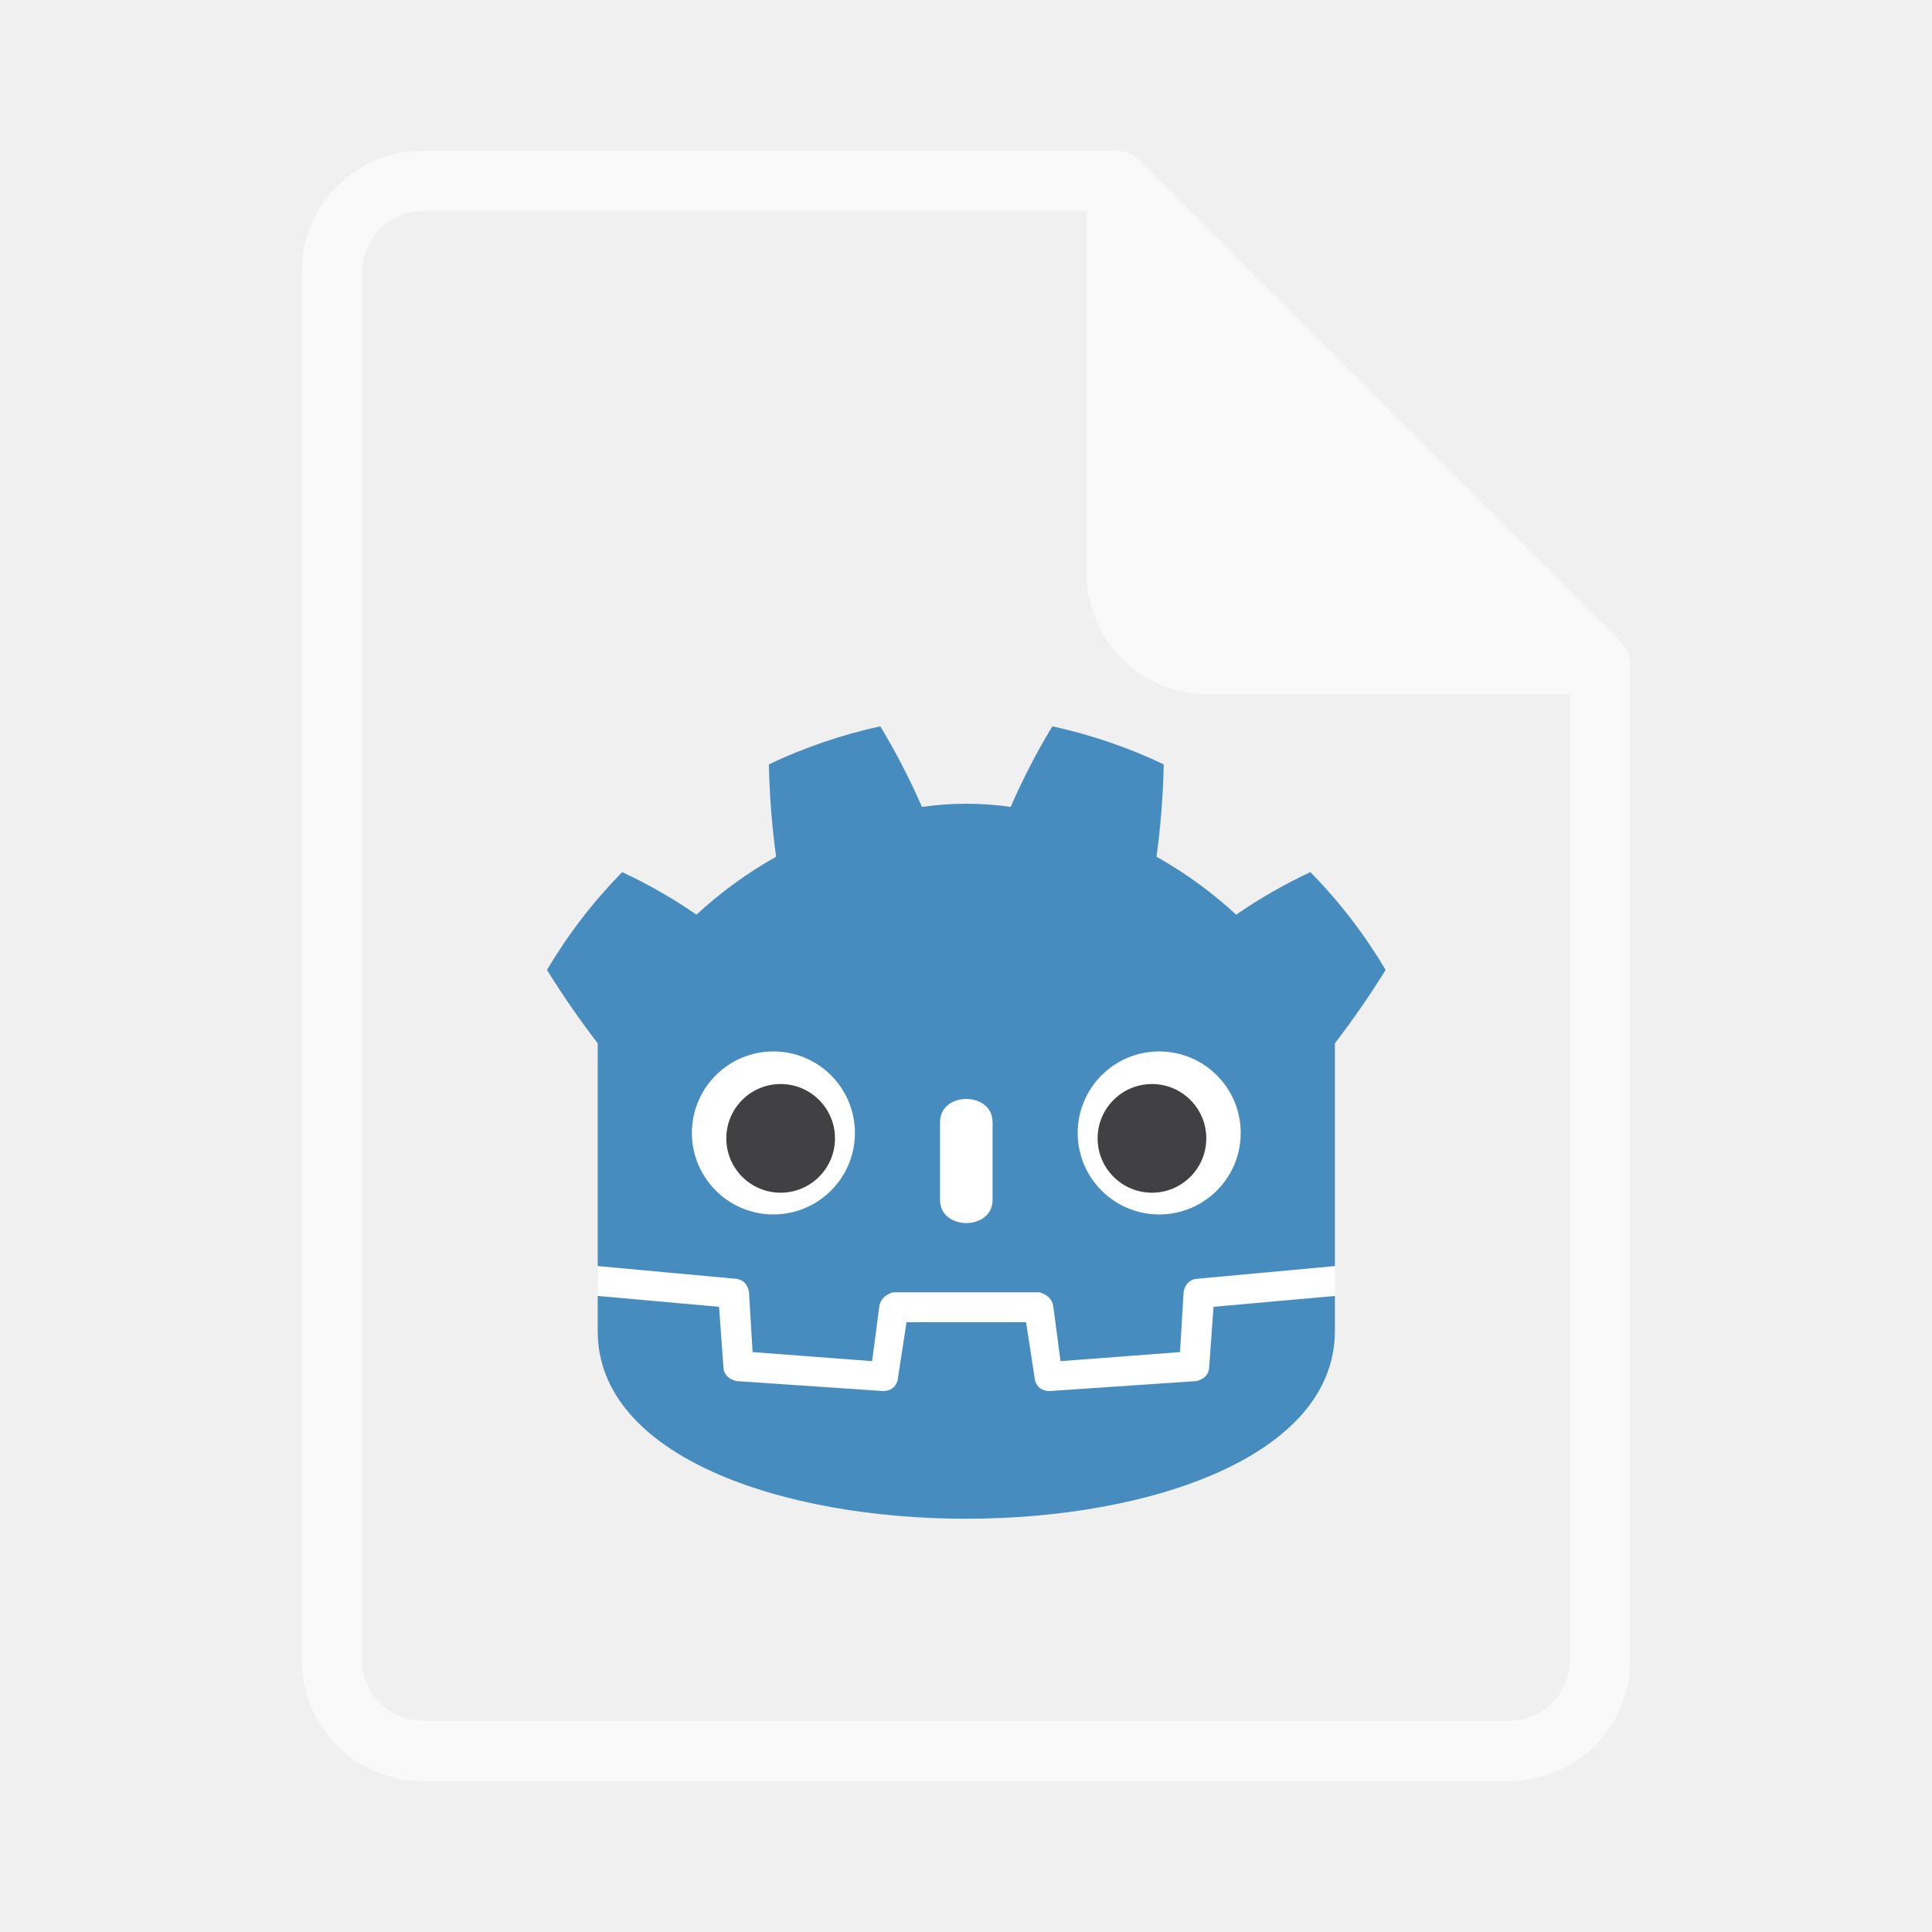
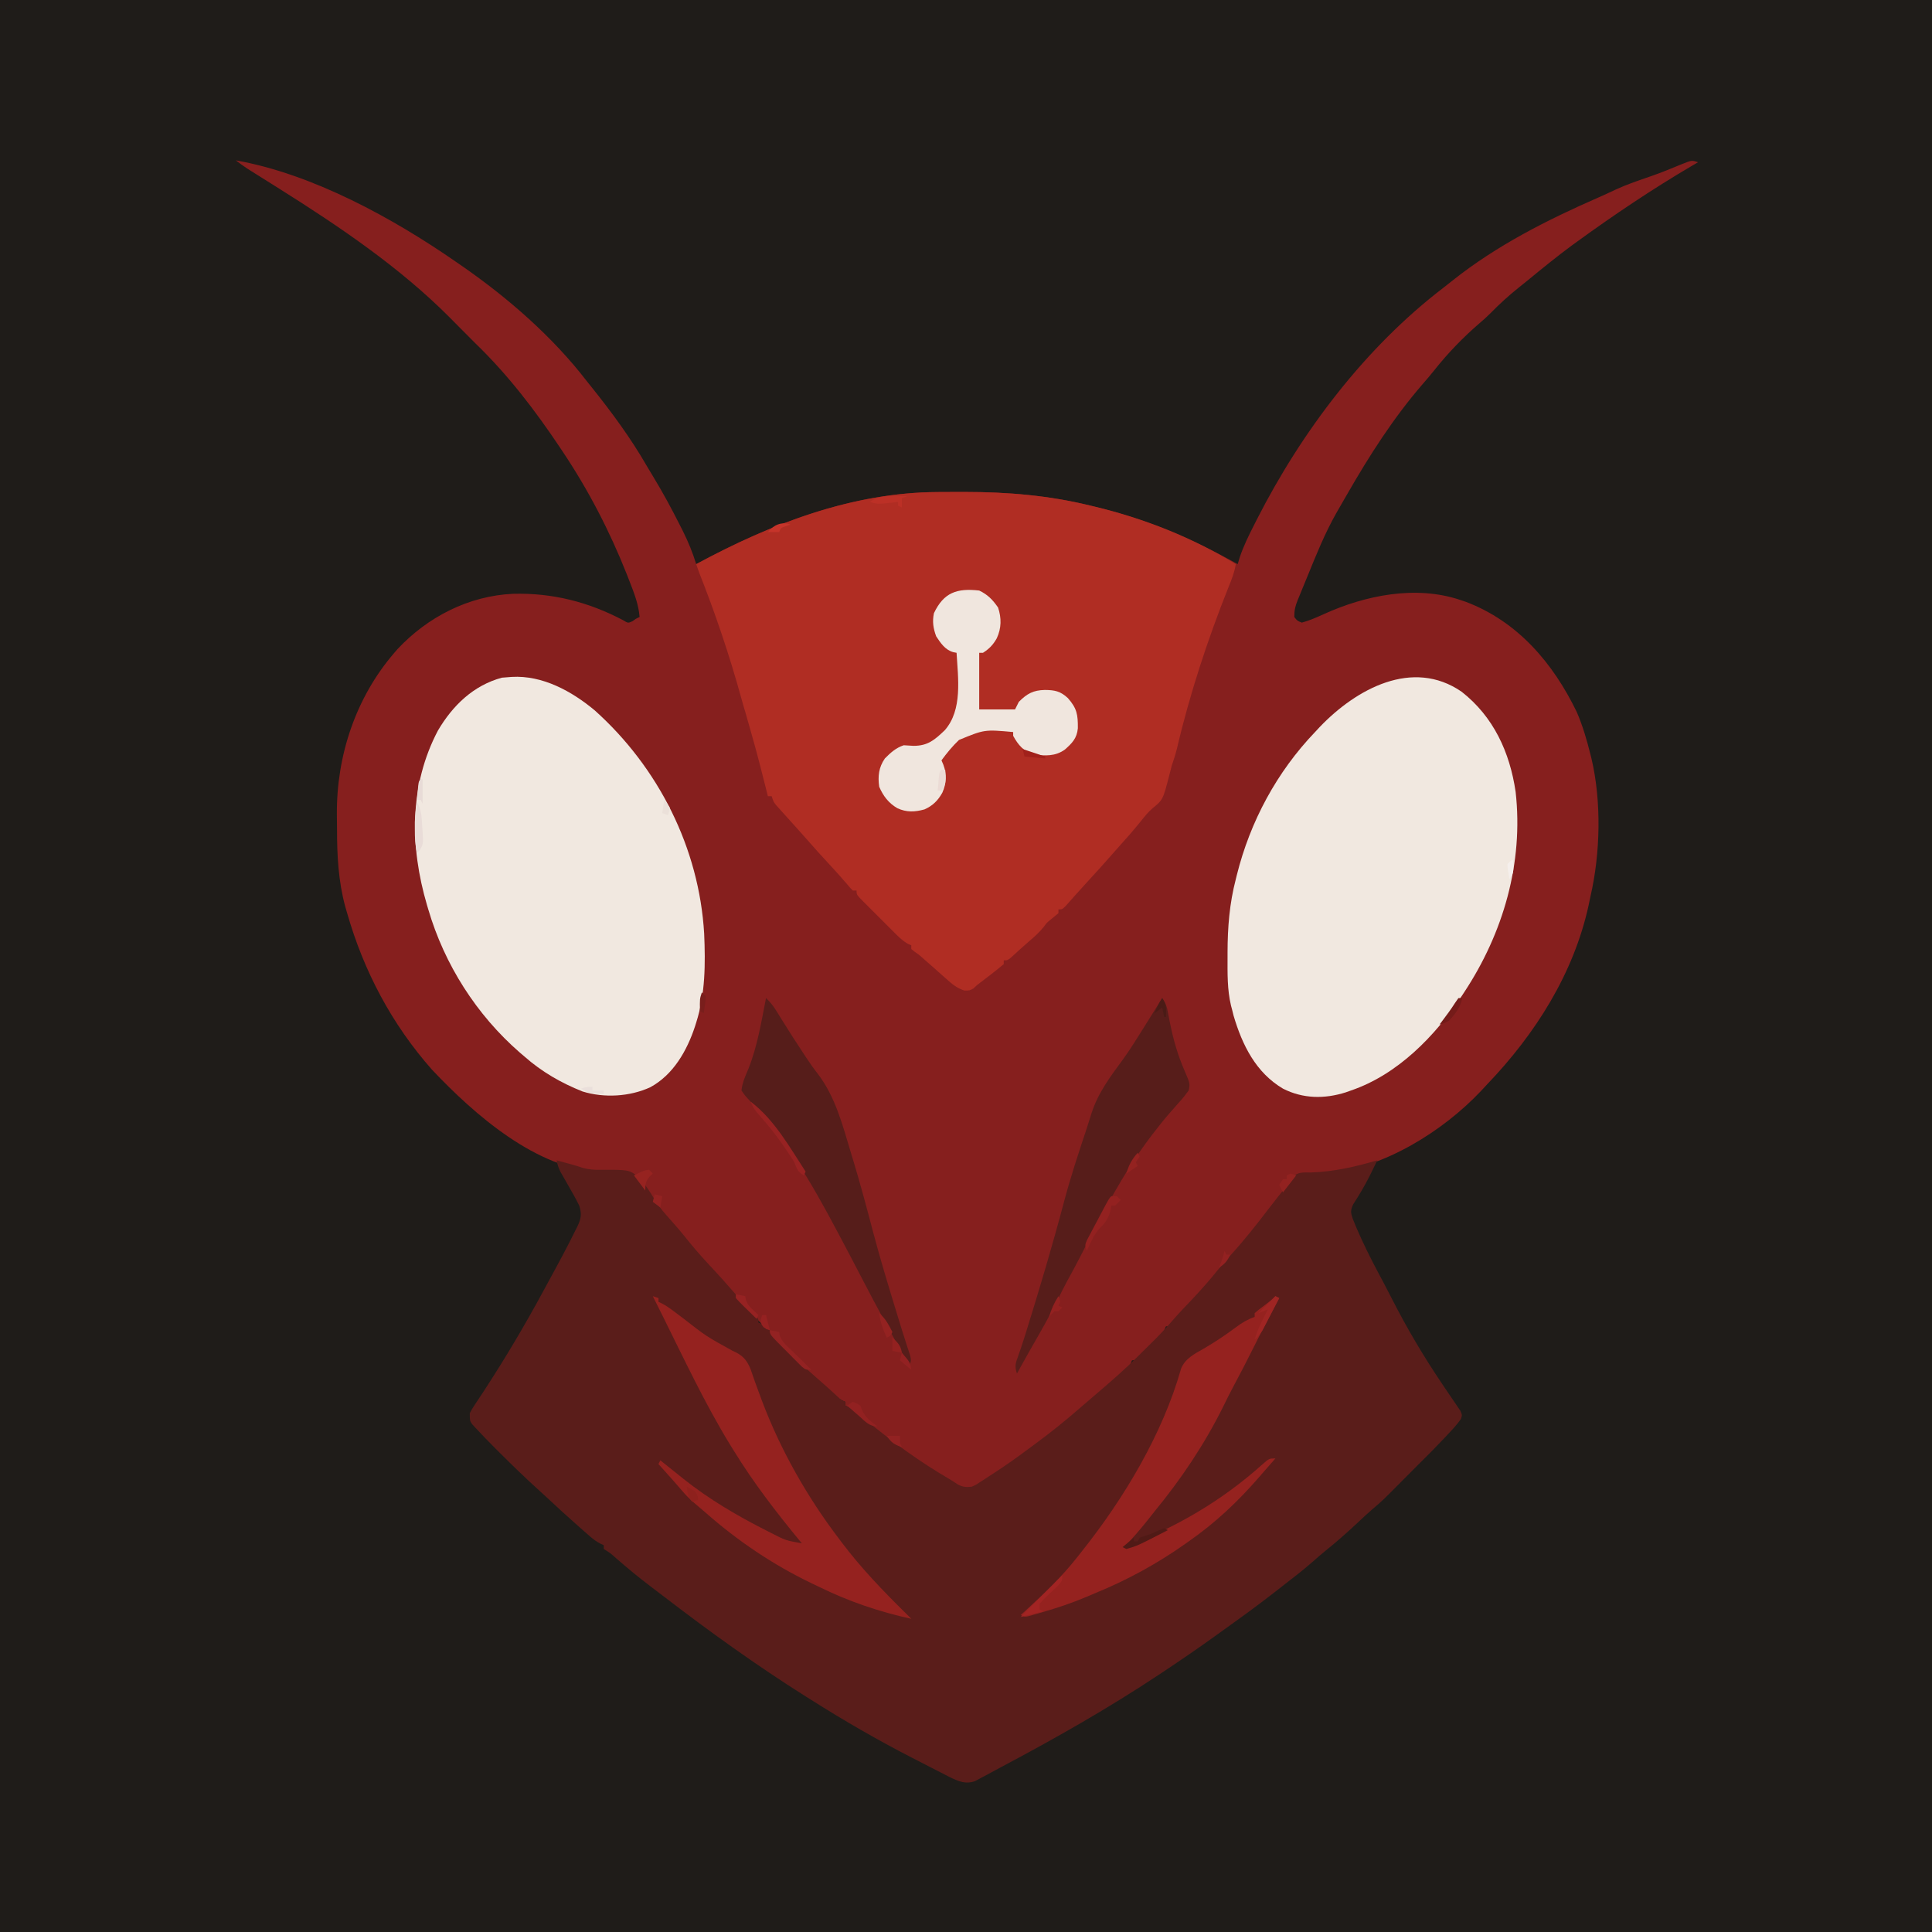
- <svg xmlns="http://www.w3.org/2000/svg" width="64" height="64">
-   <g fill="#fff" transform="matrix(.03 0 0 .03 16.65 21.75)">
-     <path d="M105 673v33q407 354 814 0v-33z" />
-     <path fill="#478cbf" d="m105 673 152 14q12 1 15 14l4 67 132 10 8-61q2-11 15-15h162q13 4 15 15l8 61 132-10 4-67q3-13 15-14l152-14V427q30-39 56-81-35-59-83-108-43 20-82 47-40-37-88-64 7-51 8-102-59-28-123-42-26 43-46 89-49-7-98 0-20-46-46-89-64 14-123 42 1 51 8 102-48 27-88 64-39-27-82-47-48 49-83 108 26 42 56 81zm0 33v39c0 276 813 276 814 0v-39l-134 12-5 69q-2 10-14 13l-162 11q-12 0-16-11l-10-65H446l-10 65q-4 11-16 11l-162-11q-12-3-14-13l-5-69z" />
-     <path d="M483 600c0 34 58 34 58 0v-86c0-34-58-34-58 0z" />
-     <circle cx="725" cy="526" r="90" />
-     <circle cx="299" cy="526" r="90" />
-   </g>
-   <g fill="#414042" transform="matrix(.03 0 0 .03 16.65 21.75)">
-     <circle cx="307" cy="532" r="60" />
-     <circle cx="717" cy="532" r="60" />
-   </g>
-   <path fill="#fff" fill-opacity=".6" d="M14 5a4 4 0 0 0-4 4v46a4 4 0 0 0 4 4h36a4 4 0 0 0 4-4V22a1 1 0 0 0-.285-.707l-16-16A1 1 0 0 0 37 5zm0 2h22v12a4 4 0 0 0 4 4h12v32a2 2 0 0 1-2 2H14a2 2 0 0 1-2-2V9a2 2 0 0 1 2-2z" />
+ <svg xmlns="http://www.w3.org/2000/svg" version="1.1" width="1024" height="1024">
+   <path d="M0 0 C337.92 0 675.84 0 1024 0 C1024 337.92 1024 675.84 1024 1024 C686.08 1024 348.16 1024 0 1024 C0 686.08 0 348.16 0 0 Z " fill="#1F1C19" transform="translate(0,0)" />
+   <path d="M0 0 C40.703 7.199 83.475 30.715 117 54 C118.084 54.746 119.168 55.493 120.285 56.262 C144.497 73.117 167.973 93.572 186 117 C186.839 118.051 187.68 119.1 188.523 120.148 C199.239 133.521 209.359 147.251 217.905 162.118 C219.029 164.05 220.186 165.96 221.352 167.867 C226.427 176.224 231.038 184.767 235.438 193.5 C236.2 195.004 236.2 195.004 236.978 196.539 C239.823 202.264 242.136 207.883 244 214 C244.587 213.684 245.174 213.367 245.778 213.041 C284.648 192.178 327.167 176.029 371.871 175.797 C372.783 175.79 373.695 175.783 374.635 175.776 C377.569 175.758 380.503 175.752 383.438 175.75 C384.441 175.749 385.444 175.748 386.478 175.747 C409.103 175.762 430.977 177.594 453 183 C453.767 183.183 454.534 183.366 455.324 183.554 C482.056 189.976 507.028 200.593 531 214 C531.57 212.128 531.57 212.128 532.152 210.219 C534.103 204.381 536.784 198.981 539.562 193.5 C540.361 191.917 540.361 191.917 541.176 190.302 C564.923 143.696 598.562 99.162 640.303 67.307 C641.92 66.062 643.513 64.788 645.105 63.512 C668.176 45.178 694.986 31.568 721.891 19.809 C725.143 18.387 728.355 16.896 731.562 15.375 C737.545 12.633 743.755 10.562 749.969 8.414 C755.487 6.499 760.882 4.297 766.273 2.055 C771.673 -0.109 771.673 -0.109 775 1 C773.304 1.986 773.304 1.986 771.574 2.992 C750.716 15.249 730.577 28.789 711 43 C709.966 43.75 708.932 44.5 707.867 45.273 C699.993 51.09 692.424 57.273 684.858 63.482 C683.198 64.838 681.529 66.181 679.852 67.516 C674.611 71.714 669.783 76.089 665.098 80.898 C663.213 82.787 661.284 84.526 659.25 86.25 C650.477 93.815 642.413 102.134 635.227 111.215 C633.248 113.69 631.202 116.09 629.121 118.48 C613.615 136.375 600.756 156.503 589 177 C588.398 178.04 588.398 178.04 587.784 179.1 C586.599 181.146 585.423 183.197 584.25 185.25 C583.739 186.133 583.739 186.133 583.219 187.033 C577.191 197.689 572.598 209.11 567.993 220.433 C567.112 222.594 566.22 224.751 565.328 226.908 C564.762 228.294 564.197 229.68 563.633 231.066 C563.367 231.705 563.102 232.343 562.828 233.001 C561.503 236.294 561 238.375 561 242 C562.538 244.029 562.538 244.029 565 245 C569.03 243.917 572.762 242.263 576.555 240.538 C598.579 230.522 625.373 225.038 649 233 C650.464 233.493 650.464 233.493 651.957 233.996 C679.467 244.416 698.167 266.486 710.688 292.312 C713.868 299.649 716.08 307.25 718 315 C718.252 316.003 718.252 316.003 718.509 317.025 C723.871 339.674 723.243 367.404 718 390 C717.668 391.599 717.336 393.198 717.004 394.797 C709.091 431.037 688.749 463.049 663.352 489.581 C662.167 490.825 661.001 492.089 659.84 493.355 C639.626 514.738 608.651 533.865 579 537 C577.615 537.016 576.229 537.015 574.844 537 C574.131 537.001 573.418 537.003 572.684 537.004 C571.227 537.001 569.771 536.967 568.316 536.902 C564.775 536.96 562.765 537.272 560.145 539.765 C558.315 542.112 556.652 544.525 555 547 C553.904 548.45 552.796 549.892 551.676 551.324 C551.128 552.035 550.581 552.747 550.017 553.479 C543.728 561.626 537.251 569.547 530.481 577.297 C528.421 579.666 526.387 582.056 524.351 584.445 C518.999 590.722 513.551 596.898 508 603 C506.394 604.769 504.79 606.54 503.188 608.312 C502.126 609.482 502.126 609.482 501.043 610.676 C499.589 612.33 498.201 614.044 496.863 615.793 C496.248 616.521 495.634 617.25 495 618 C494.34 618 493.68 618 493 618 C492.736 618.589 492.471 619.178 492.199 619.784 C490.956 622.081 489.65 623.608 487.812 625.453 C487.196 626.072 486.58 626.691 485.945 627.328 C485.303 627.962 484.661 628.597 484 629.25 C483.358 629.9 482.716 630.549 482.055 631.219 C481.439 631.832 480.822 632.446 480.188 633.078 C479.343 633.92 479.343 633.92 478.48 634.778 C477 636 477 636 475 636 C474.763 636.574 474.526 637.147 474.281 637.738 C472.721 640.493 470.89 642.112 468.5 644.188 C467.602 644.975 466.703 645.763 465.777 646.574 C464.861 647.375 463.944 648.175 463 649 C461.352 650.498 459.707 651.998 458.062 653.5 C453.739 657.391 449.293 661.101 444.77 664.758 C442.965 666.219 441.17 667.692 439.387 669.18 C426.928 679.553 413.698 688.854 400.079 697.636 C398.675 698.557 397.293 699.512 395.933 700.497 C392.539 702.865 390.699 703.981 386.477 704.094 C382.286 702.775 379.018 700.916 375.375 698.5 C374.331 697.826 374.331 697.826 373.266 697.139 C371.167 695.775 369.081 694.391 367 693 C366.112 692.41 366.112 692.41 365.207 691.809 C352.986 683.65 341.539 674.53 330.204 665.202 C329.555 664.67 328.907 664.138 328.238 663.59 C327.661 663.114 327.084 662.638 326.49 662.148 C324.985 660.913 324.985 660.913 323 660 C323 659.34 323 658.68 323 658 C322.405 657.728 321.811 657.455 321.198 657.175 C319.056 656.03 317.58 654.874 315.828 653.207 C314.962 652.391 314.962 652.391 314.078 651.559 C313.475 650.983 312.872 650.406 312.25 649.812 C310.985 648.619 309.72 647.426 308.453 646.234 C307.85 645.667 307.248 645.099 306.627 644.514 C304.795 642.809 302.913 641.176 301 639.562 C297.077 636.177 293.42 632.53 289.75 628.875 C289.147 628.276 288.543 627.678 287.922 627.061 C284.722 623.85 281.782 620.587 279 617 C277.357 615.31 275.685 613.648 274 612 C269.078 607.171 264.285 602.307 259.793 597.074 C257.834 594.808 255.827 592.592 253.812 590.375 C245.695 581.372 237.852 572.132 230.219 562.715 C228.652 560.798 227.067 558.895 225.469 557.004 C225.042 556.498 224.615 555.992 224.176 555.471 C222.888 553.953 221.587 552.447 220.285 550.941 C218 548 218 548 216.621 545.09 C215.033 541.796 213.998 540.15 211 538 C205.355 536.655 199.526 536.593 193.75 536.336 C159.323 534.758 126.401 505.685 104 482 C82.685 457.879 67.845 429.853 59 399 C58.661 397.835 58.322 396.669 57.973 395.469 C54.324 381.965 53.627 368.358 53.629 354.45 C53.625 351.833 53.589 349.217 53.551 346.6 C53.344 315.476 63.556 284.694 84 261 C84.558 260.353 85.116 259.706 85.691 259.039 C101.687 241.961 123.404 230.821 146.855 229.727 C167.727 229.165 186.862 234.014 205.332 243.758 C207.893 245.322 207.893 245.322 210.25 244.25 C210.827 243.838 211.405 243.425 212 243 C212.66 242.67 213.32 242.34 214 242 C213.441 235.22 211.085 229.304 208.625 223 C208.179 221.854 207.734 220.709 207.275 219.529 C198.195 196.566 186.767 174.517 173 154 C172.431 153.146 172.431 153.146 171.851 152.275 C158.635 132.49 144.153 113.55 127 97 C124.231 94.244 121.478 91.473 118.73 88.695 C117.55 87.505 116.369 86.315 115.188 85.125 C114.32 84.245 114.32 84.245 113.436 83.348 C86.901 56.666 54.747 34.961 23 15 C22.151 14.466 21.302 13.931 20.428 13.381 C17.143 11.314 13.857 9.248 10.568 7.188 C9.774 6.687 8.979 6.187 8.16 5.672 C7.455 5.229 6.75 4.787 6.024 4.331 C3.949 2.966 1.971 1.51 0 0 Z " fill="#861F1E" transform="translate(125,85)" />
+   <path d="M0 0 C1.688 0.458 3.375 0.916 5.062 1.375 C6.002 1.63 6.942 1.885 7.91 2.148 C10.019 2.73 12.109 3.383 14.176 4.098 C17.499 4.882 19.898 5.08 23.258 5.035 C38.142 4.959 38.142 4.959 43.141 8.529 C46.96 12.468 49.75 17.066 52.566 21.749 C54.798 25.252 57.487 28.285 60.25 31.375 C61.246 32.515 62.241 33.657 63.234 34.801 C63.704 35.34 64.174 35.88 64.658 36.436 C66.659 38.768 68.577 41.166 70.5 43.562 C74.849 48.924 79.508 53.956 84.215 59 C86.969 61.954 89.637 64.975 92.281 68.027 C94.396 70.454 96.539 72.854 98.688 75.25 C99.413 76.06 100.139 76.869 100.887 77.703 C102.299 79.239 103.762 80.729 105.27 82.172 C107 84 107 84 107 86 C107.99 86.33 108.98 86.66 110 87 C110 87.66 110 88.32 110 89 C110.99 89.33 111.98 89.66 113 90 C114.367 91.391 114.367 91.391 115.875 93.25 C122.899 101.526 130.744 109.282 139.02 116.305 C142.383 119.184 145.629 122.194 148.898 125.18 C150.867 127.037 150.867 127.037 153 128 C153 128.66 153 129.32 153 130 C153.89 130.416 153.89 130.416 154.799 130.841 C156.859 131.926 158.448 133.052 160.223 134.547 C160.834 135.055 161.444 135.563 162.074 136.086 C162.73 136.635 163.386 137.184 164.062 137.75 C178.076 149.271 192.534 159.818 208.226 168.947 C209.746 169.849 211.225 170.819 212.695 171.801 C215.444 173.231 216.93 173.259 220 173 C222.191 172.063 222.191 172.063 224.258 170.656 C225.042 170.156 225.827 169.656 226.635 169.141 C227.868 168.329 227.868 168.329 229.125 167.5 C229.978 166.948 230.831 166.397 231.71 165.828 C237.965 161.755 244.046 157.503 250 153 C251.241 152.087 252.484 151.176 253.727 150.266 C262.22 144.016 270.335 137.462 278.265 130.513 C280.644 128.438 283.048 126.393 285.451 124.346 C293.525 117.464 301.522 110.534 309 103 C310.028 101.982 311.056 100.965 312.086 99.949 C313.182 98.862 314.279 97.775 315.375 96.688 C315.914 96.157 316.453 95.627 317.008 95.08 C320.579 91.531 323.922 87.841 327.214 84.033 C330.174 80.663 333.283 77.436 336.375 74.188 C341.478 68.789 346.33 63.318 350.961 57.508 C353.062 54.924 355.256 52.46 357.5 50 C364.53 42.264 370.982 34.087 377.324 25.786 C380.591 21.514 383.929 17.305 387.309 13.121 C389.048 11.062 389.048 11.062 390.238 8.758 C392.977 6.025 396.092 6.451 399.75 6.438 C411.899 6.061 423.346 3.416 435 0 C433.985 2.086 432.964 4.169 431.938 6.25 C431.627 6.88 431.317 7.511 430.998 8.16 C428.367 13.433 425.378 18.422 422.188 23.379 C420.718 26.624 420.867 27.65 422 31 C423.06 33.75 424.228 36.438 425.438 39.125 C425.792 39.916 426.146 40.706 426.511 41.521 C430.218 49.671 434.4 57.544 438.636 65.428 C440.069 68.13 441.462 70.849 442.848 73.574 C450.752 89.081 459.488 103.858 469.227 118.285 C470.278 119.855 470.278 119.855 471.35 121.457 C472.72 123.494 474.104 125.522 475.503 127.539 C476.12 128.456 476.736 129.372 477.371 130.316 C477.927 131.125 478.483 131.934 479.056 132.768 C480 135 480 135 479.321 137.11 C477.278 140.033 474.879 142.601 472.438 145.188 C471.902 145.76 471.367 146.333 470.816 146.924 C466.315 151.721 461.692 156.389 457 161 C454.233 163.758 451.478 166.527 448.73 169.305 C437.717 180.418 437.717 180.418 432.176 185.105 C429.733 187.232 427.378 189.439 425.018 191.656 C419.316 197.012 413.541 202.138 407.434 207.031 C405.295 208.761 403.235 210.54 401.188 212.375 C395.916 217.033 390.337 221.307 384.782 225.617 C383.131 226.898 381.485 228.185 379.84 229.473 C371.564 235.907 363.097 242.062 354.571 248.159 C352.67 249.52 350.772 250.886 348.876 252.255 C340.061 258.606 331.107 264.73 322.062 270.75 C321.346 271.228 320.629 271.705 319.89 272.197 C292.776 290.237 264.579 306.238 235.818 321.5 C233.356 322.81 230.906 324.138 228.457 325.473 C227.222 326.129 225.986 326.784 224.75 327.438 C223.257 328.24 223.257 328.24 221.734 329.059 C216.802 330.757 213.227 329.204 208.707 327.066 C207.071 326.241 205.44 325.405 203.812 324.562 C202.93 324.112 202.048 323.662 201.139 323.198 C198.422 321.807 195.711 320.404 193 319 C191.46 318.213 189.919 317.427 188.379 316.641 C170.151 307.262 152.318 296.967 135 286 C134.114 285.446 133.229 284.891 132.316 284.32 C106.073 267.789 80.911 249.67 56.325 230.782 C54.314 229.241 52.296 227.709 50.273 226.184 C43.81 221.294 37.591 216.178 31.49 210.845 C28.448 208.134 28.448 208.134 25 206 C25 205.34 25 204.68 25 204 C24.406 203.724 23.813 203.448 23.201 203.164 C21.117 202.062 19.555 200.927 17.785 199.383 C17.188 198.865 16.591 198.346 15.976 197.812 C15.345 197.255 14.713 196.699 14.062 196.125 C13.069 195.256 13.069 195.256 12.055 194.369 C6.131 189.165 0.33 183.834 -5.434 178.453 C-6.956 177.041 -8.491 175.643 -10.031 174.25 C-16.821 168.091 -23.382 161.722 -29.875 155.25 C-30.672 154.458 -31.469 153.666 -32.29 152.849 C-35.946 149.184 -39.563 145.481 -43.07 141.672 C-43.638 141.059 -44.205 140.447 -44.79 139.815 C-46 138 -46 138 -46 134 C-44.708 131.577 -44.708 131.577 -42.926 128.914 C-41.964 127.457 -41.964 127.457 -40.983 125.97 C-40.329 124.99 -39.674 124.01 -39 123 C-37.865 121.24 -36.733 119.477 -35.605 117.711 C-35.048 116.842 -34.49 115.972 -33.916 115.077 C-22.996 98.006 -13.03 80.589 -3.463 62.726 C-2.197 60.366 -0.922 58.012 0.359 55.66 C2.279 52.127 4.154 48.572 6 45 C6.507 44.02 6.507 44.02 7.025 43.02 C8.057 41.002 9.064 38.972 10.062 36.938 C10.53 36.026 10.53 36.026 11.007 35.095 C13.014 30.903 13.42 28.421 12 24 C10.314 20.537 8.426 17.208 6.5 13.875 C5.485 12.104 4.475 10.331 3.469 8.555 C3.02 7.776 2.57 6.997 2.107 6.195 C1.059 4.118 0.458 2.272 0 0 Z " fill="#5A1D1A" transform="translate(295,615)" />
+   <path d="M0 0 C0.912 -0.007 1.824 -0.014 2.764 -0.021 C5.698 -0.038 8.632 -0.045 11.566 -0.047 C12.57 -0.048 13.573 -0.049 14.607 -0.05 C37.232 -0.035 59.106 1.797 81.129 7.203 C81.896 7.386 82.663 7.569 83.453 7.757 C109.738 14.072 135.056 24.026 158.129 38.203 C157.453 42.493 155.959 46.276 154.316 50.266 C143.292 77.866 133.676 107.104 126.918 136.031 C126.14 139.159 125.148 142.147 124.129 145.203 C123.772 146.554 123.425 147.907 123.086 149.262 C119.536 163.094 119.536 163.094 114.074 167.551 C111.618 169.637 109.76 171.996 107.754 174.516 C104.054 179.109 100.208 183.519 96.238 187.879 C94.383 189.924 92.561 191.991 90.754 194.078 C87.371 197.961 83.898 201.759 80.407 205.543 C78.005 208.149 75.62 210.766 73.27 213.418 C72.815 213.928 72.36 214.438 71.892 214.964 C70.633 216.379 69.379 217.799 68.125 219.219 C66.129 221.203 66.129 221.203 64.129 221.203 C64.129 221.863 64.129 222.523 64.129 223.203 C62.664 224.435 61.195 225.662 59.699 226.855 C57.96 228.261 57.96 228.261 56.254 230.578 C53.867 233.527 51.241 235.835 48.359 238.289 C45.177 241.02 42.1 243.864 39.012 246.699 C37.129 248.203 37.129 248.203 35.129 248.203 C35.129 248.863 35.129 249.523 35.129 250.203 C32.915 252.095 30.693 253.88 28.379 255.641 C27.745 256.131 27.11 256.622 26.457 257.127 C25.227 258.077 23.99 259.019 22.748 259.953 C21.008 261.26 21.008 261.26 19.051 263.113 C17.129 264.203 17.129 264.203 14.277 264.211 C10.344 262.952 7.755 260.803 4.754 258.078 C4.188 257.582 3.622 257.086 3.039 256.574 C1.393 255.127 -0.24 253.667 -1.871 252.203 C-3.39 250.868 -4.911 249.534 -6.434 248.203 C-7.012 247.688 -7.591 247.172 -8.188 246.641 C-9.913 245.122 -9.913 245.122 -12.086 243.641 C-12.675 243.166 -13.264 242.692 -13.871 242.203 C-13.871 241.543 -13.871 240.883 -13.871 240.203 C-14.68 239.881 -14.68 239.881 -15.505 239.553 C-18.722 237.718 -21.142 235.217 -23.73 232.609 C-24.28 232.062 -24.829 231.515 -25.395 230.951 C-26.55 229.797 -27.703 228.64 -28.854 227.481 C-30.622 225.702 -32.4 223.935 -34.18 222.168 C-35.301 221.045 -36.423 219.921 -37.543 218.797 C-38.077 218.267 -38.612 217.736 -39.162 217.19 C-42.871 213.433 -42.871 213.433 -42.871 211.203 C-43.531 211.203 -44.191 211.203 -44.871 211.203 C-46.176 209.91 -46.176 209.91 -47.746 208.016 C-51.027 204.151 -54.419 200.415 -57.871 196.703 C-61.7 192.575 -65.48 188.418 -69.164 184.16 C-71.207 181.818 -73.288 179.51 -75.371 177.203 C-76.5 175.948 -76.5 175.948 -77.652 174.668 C-79.087 173.074 -80.524 171.483 -81.965 169.895 C-82.594 169.192 -83.223 168.489 -83.871 167.766 C-84.428 167.148 -84.985 166.531 -85.559 165.895 C-86.871 164.203 -86.871 164.203 -87.871 161.203 C-88.531 161.203 -89.191 161.203 -89.871 161.203 C-90.087 160.353 -90.303 159.503 -90.526 158.627 C-95.789 137.816 -95.789 137.816 -101.68 117.176 C-102.547 114.319 -103.364 111.453 -104.156 108.574 C-110.298 86.334 -117.695 64.449 -126.182 42.995 C-126.79 41.414 -127.335 39.81 -127.871 38.203 C-88.421 16.932 -45.454 0.236 0 0 Z " fill="#B02D23" transform="translate(496.8711,260.7969)" />
+   <path d="M0 0 C16.94 13.265 25.547 32.092 28.625 53.062 C32.861 90.779 22.105 127.88 1.312 159.375 C0.925 159.965 0.537 160.554 0.138 161.162 C-14.121 182.579 -33.878 202.922 -58.688 211.375 C-60.022 211.851 -60.022 211.851 -61.383 212.336 C-72.623 215.908 -84.097 215.78 -94.688 210.375 C-109.08 201.874 -116.281 187.213 -120.863 171.703 C-121.135 170.605 -121.407 169.507 -121.688 168.375 C-121.952 167.389 -121.952 167.389 -122.223 166.384 C-124.247 157.907 -124.083 149.287 -124.062 140.625 C-124.062 139.804 -124.062 138.982 -124.062 138.136 C-124.028 124.851 -123.044 112.279 -119.688 99.375 C-119.506 98.635 -119.324 97.895 -119.136 97.133 C-112.07 68.786 -97.896 42.443 -77.688 21.375 C-76.847 20.471 -76.007 19.568 -75.141 18.637 C-55.893 -1.474 -25.999 -17.888 0 0 Z " fill="#F1E8E0" transform="translate(774.6875,366.625)" />
+   <path d="M0 0 C16.335 -0.945 31.818 7.586 44 17.75 C77.692 47.958 99.319 90.596 101.985 136.106 C102.661 152.001 102.635 167.934 97.758 183.223 C97.544 183.901 97.329 184.578 97.108 185.277 C92.885 198.09 85.634 210.884 73.395 217.5 C62.543 222.49 48.969 223.277 37.508 219.723 C26.176 215.215 15.905 209.307 6.758 201.223 C5.951 200.536 5.144 199.849 4.312 199.141 C-18.673 179.145 -35.669 152.473 -44.242 123.223 C-44.47 122.46 -44.698 121.697 -44.932 120.912 C-54.034 89.959 -54.387 57.4 -39.117 28.406 C-31.307 15.145 -20.321 4.494 -5.242 0.41 C-3.493 0.301 -1.744 0.173 0 0 Z " fill="#F1E8E0" transform="translate(271.2422,358.7773)" />
+   <path d="M0 0 C0.99 0.495 0.99 0.495 2 1 C1.739 1.492 1.478 1.984 1.209 2.49 C-3.299 10.993 -7.793 19.499 -12.062 28.125 C-15.196 34.456 -18.464 40.707 -21.794 46.937 C-23.864 50.818 -25.849 54.72 -27.75 58.688 C-37.597 78.49 -49.958 96.949 -64 114 C-65.335 115.687 -66.668 117.374 -68 119.062 C-71.833 123.861 -75.871 128.454 -80 133 C-53.022 122.767 -28.6 108.602 -7.071 89.301 C-3.318 86 -3.318 86 0 86 C-2.333 88.667 -4.667 91.333 -7 94 C-7.51 94.592 -8.021 95.184 -8.547 95.794 C-19.815 108.805 -31.864 120.173 -46 130 C-46.606 130.43 -47.213 130.859 -47.837 131.302 C-62.566 141.714 -78.44 150.411 -95.134 157.232 C-96.96 157.983 -98.773 158.765 -100.586 159.547 C-108.039 162.683 -115.551 165.184 -123.312 167.438 C-124.239 167.709 -125.165 167.98 -126.12 168.26 C-126.984 168.503 -127.848 168.746 -128.738 168.996 C-129.512 169.215 -130.286 169.433 -131.083 169.658 C-133 170 -133 170 -135 169 C-133.749 167.857 -133.749 167.857 -132.473 166.691 C-122.795 157.826 -113.43 149.006 -105.301 138.656 C-104.382 137.486 -103.458 136.32 -102.531 135.156 C-80.279 107.181 -59.751 72.979 -49.984 38.348 C-47.734 32.981 -42.977 30.634 -38.125 27.875 C-32.038 24.335 -26.291 20.497 -20.657 16.275 C-17.552 13.978 -14.663 12.246 -11 11 C-11 10.34 -11 9.68 -11 9 C-9.102 7.344 -9.102 7.344 -6.625 5.5 C-4.271 3.736 -2.081 2.081 0 0 Z " fill="#95221F" transform="translate(676,687)" />
+   <path d="M0 0 C0.99 0.33 1.98 0.66 3 1 C3 1.66 3 2.32 3 3 C3.576 3.269 4.153 3.539 4.747 3.816 C7.042 5.022 8.988 6.378 11.055 7.941 C11.828 8.521 12.601 9.1 13.397 9.698 C14.215 10.313 15.032 10.928 15.875 11.562 C28.391 21.322 28.391 21.322 42.215 28.916 C47.368 31.208 49.601 33.347 51.793 38.594 C52.617 40.887 53.414 43.19 54.188 45.5 C55.115 48.042 56.049 50.579 56.996 53.113 C57.358 54.09 57.358 54.09 57.727 55.087 C67.563 81.371 81.995 106.754 99 129 C99.641 129.85 99.641 129.85 100.294 130.718 C110.458 144.188 122.001 156.17 134 168 C135.001 168.999 136.002 169.998 137 171 C120.101 167.32 103.513 161.677 88 154 C86.231 153.161 86.231 153.161 84.426 152.305 C63.677 142.344 44.879 129.656 27.651 114.444 C25.885 112.9 24.094 111.388 22.301 109.875 C19.876 107.8 17.677 105.703 15.625 103.25 C12.82 99.953 9.963 96.714 7.062 93.5 C6.29 92.644 5.518 91.788 4.723 90.906 C3.87 89.963 3.87 89.963 3 89 C3.495 88.01 3.495 88.01 4 87 C4.617 87.496 5.235 87.993 5.871 88.504 C7.657 89.936 9.445 91.366 11.234 92.793 C12.875 94.102 14.512 95.415 16.141 96.738 C29.768 107.635 44.833 116.457 60.375 124.312 C61.338 124.801 61.338 124.801 62.32 125.299 C70.323 129.44 70.323 129.44 79 131 C78.478 130.368 77.956 129.737 77.418 129.086 C64.987 113.977 53.265 98.694 43 82 C41.981 80.364 41.981 80.364 40.941 78.695 C27.563 56.812 16.571 33.334 5.181 10.378 C3.461 6.915 1.731 3.458 0 0 Z " fill="#95221F" transform="translate(346,687)" />
+   <path d="M0 0 C1.945 2.917 2.423 4.348 3.043 7.691 C3.226 8.628 3.41 9.565 3.599 10.53 C3.793 11.531 3.987 12.531 4.188 13.562 C5.942 22.211 8.261 30.225 11.764 38.326 C14.777 45.365 14.777 45.365 14 49 C12.4 51.244 10.846 53.17 9 55.188 C7.977 56.352 6.955 57.517 5.934 58.684 C5.177 59.536 5.177 59.536 4.406 60.406 C1.108 64.146 -1.975 68.037 -5 72 C-5.619 72.809 -5.619 72.809 -6.25 73.634 C-20.903 92.997 -32.115 114.877 -43.133 136.441 C-45.565 141.198 -48.111 145.885 -50.683 150.568 C-52.229 153.423 -53.658 156.323 -55.062 159.25 C-59.803 168.827 -65.184 178.05 -70.481 187.327 C-72.683 191.202 -74.846 195.098 -77 199 C-78.034 195.845 -77.977 194.134 -76.812 191.043 C-75.509 187.418 -74.277 183.789 -73.125 180.113 C-72.785 179.029 -72.445 177.945 -72.095 176.828 C-64.946 153.872 -58.091 130.807 -51.938 107.562 C-48.503 94.672 -44.325 82.009 -40.107 69.358 C-39.21 66.636 -38.351 63.909 -37.516 61.168 C-34.004 50.155 -27.437 41.533 -20.66 32.298 C-16.855 27.031 -13.443 21.507 -10 16 C-9.556 15.292 -9.112 14.584 -8.654 13.854 C-5.76 9.242 -2.876 4.623 0 0 Z " fill="#571D1A" transform="translate(616,529)" />
+   <path d="M0 0 C2.273 2.129 3.931 4.276 5.566 6.922 C6.047 7.692 6.527 8.463 7.022 9.257 C7.53 10.08 8.039 10.902 8.562 11.75 C12.342 17.802 16.156 23.82 20.125 29.75 C20.529 30.363 20.933 30.976 21.35 31.608 C23.306 34.558 25.304 37.424 27.492 40.207 C36.863 52.501 40.605 67.408 45 82 C45.489 83.597 45.489 83.597 45.988 85.227 C49.948 98.199 53.419 111.293 56.871 124.408 C60.577 138.375 64.759 152.187 69 166 C69.354 167.157 69.708 168.315 70.073 169.507 C72.144 176.271 72.144 176.271 74.301 183.008 C74.635 184.036 74.969 185.065 75.312 186.125 C75.659 187.179 76.006 188.234 76.363 189.32 C77 192 77 192 76 195 C67.202 179.328 58.595 163.59 50.353 147.617 C46.615 140.386 42.818 133.188 39 126 C38.499 125.055 37.997 124.11 37.48 123.136 C24.104 97.985 10.164 73.768 -9.762 53.18 C-11.188 51.625 -11.188 51.625 -13 49 C-12.596 44.835 -10.915 41.27 -9.312 37.438 C-4.537 25.46 -2.479 12.604 0 0 Z " fill="#561D1A" transform="translate(406,529)" />
+   <path d="M0 0 C4.507 2.135 7.174 4.918 10 9 C11.858 14.574 11.806 19.943 9.312 25.312 C7.42 28.686 5.306 30.912 2 33 C1.34 33 0.68 33 0 33 C0 42.9 0 52.8 0 63 C6.27 63 12.54 63 19 63 C19.66 61.68 20.32 60.36 21 59 C25.333 54.632 28.635 52.832 34.75 52.688 C40.031 52.738 43.006 53.306 47 57 C51.831 62.484 52.35 65.805 52.281 73.016 C51.779 78.341 49.246 80.902 45.375 84.312 C40.243 87.959 35.143 87.558 29 87 C23.636 85.339 20.643 81.864 18 77 C18 76.34 18 75.68 18 75 C2.812 73.62 2.812 73.62 -10.711 79.184 C-14.19 82.505 -17.16 86.125 -20 90 C-19.678 90.746 -19.355 91.493 -19.023 92.262 C-17.061 97.513 -17.342 102.137 -19.562 107.188 C-21.908 111.339 -24.626 114.05 -29 116 C-34.13 117.423 -38.48 117.608 -43.375 115.375 C-48.045 112.644 -50.865 108.925 -53 104 C-53.785 98.39 -53.262 93.735 -50 89 C-46.908 85.886 -44.196 83.399 -40 82 C-38.283 82.08 -36.566 82.186 -34.852 82.309 C-27.209 82.338 -23.584 79.121 -18.256 74.043 C-8.749 63.236 -11.215 46.441 -12 33 C-12.607 32.88 -13.214 32.76 -13.84 32.637 C-18.112 31.378 -20.448 27.838 -22.812 24.25 C-24.378 19.966 -24.916 16.499 -24 12 C-18.783 0.992 -11.769 -1.334 0 0 Z " fill="#F0E6DE" transform="translate(519,313)" />
+   <path d="M0 0 C0.99 0 1.98 0 3 0 C3.66 0.66 4.32 1.32 5 2 C3.625 3.5 3.625 3.5 2 5 C1.34 5 0.68 5 0 5 C-0.155 6.083 -0.155 6.083 -0.312 7.188 C-1.276 11.131 -2.845 13.961 -5.875 16.688 C-9.169 20.272 -10.958 24.614 -13 29 C-14 26 -14 26 -12.936 23.38 C-12.393 22.355 -11.849 21.33 -11.289 20.273 C-10.704 19.16 -10.119 18.046 -9.516 16.898 C-8.892 15.736 -8.268 14.573 -7.625 13.375 C-7.002 12.193 -6.379 11.011 -5.758 9.828 C-1.186 1.186 -1.186 1.186 0 0 Z " fill="#932120" transform="translate(589,634)" />
+   <path d="M0 0 C12.446 9.47 20.569 24.07 29 37 C28.67 37.66 28.34 38.32 28 39 C24.496 36.664 24.493 35.788 23 32 C21.468 29.422 19.771 26.964 18.062 24.5 C17.582 23.802 17.102 23.105 16.608 22.386 C12.85 17.014 8.795 11.974 4.442 7.074 C2.343 4.697 1.017 3.05 0 0 Z " fill="#972222" transform="translate(398,584)" />
+   <path d="M0 0 C0 3 0 3 -2.625 5.812 C-4.314 7.429 -6.024 9.023 -7.734 10.617 C-9.207 12.027 -10.609 13.51 -12 15 C-12 15.99 -12 16.98 -12 18 C-11.34 18.33 -10.68 18.66 -10 19 C-13.96 19.99 -17.92 20.98 -22 22 C-14.667 14.667 -7.333 7.333 0 0 Z " fill="#A12423" transform="translate(563,835)" />
+   <path d="M0 0 C2.488 4.434 2.553 8.508 2.812 13.5 C2.876 14.355 2.94 15.209 3.006 16.09 C3.354 22.382 3.354 22.382 1.512 25.594 C0.763 26.29 0.763 26.29 0 27 C-1.006 22.831 -1.134 18.907 -1.125 14.625 C-1.128 13.359 -1.13 12.093 -1.133 10.789 C-1.003 7.09 -0.593 3.646 0 0 Z " fill="#E9DCD8" transform="translate(221,425)" />
+   <path d="M0 0 C2.475 0.495 2.475 0.495 5 1 C5.057 1.548 5.113 2.096 5.172 2.66 C6.36 6.018 8.723 8.039 11.25 10.438 C11.728 10.902 12.206 11.367 12.699 11.846 C14.129 13.235 15.564 14.617 17 16 C18.674 17.659 20.338 19.329 22 21 C19 21 19 21 16.915 19.288 C16.135 18.504 15.355 17.721 14.551 16.914 C13.703 16.066 12.856 15.218 11.982 14.344 C11.101 13.447 10.22 12.549 9.312 11.625 C8.42 10.736 7.527 9.846 6.607 8.93 C0 2.267 0 2.267 0 0 Z " fill="#932222" transform="translate(408,705)" />
+   <path d="M0 0 C0.66 0.33 1.32 0.66 2 1 C0.405 4.109 -1.203 7.211 -2.812 10.312 C-3.264 11.194 -3.716 12.075 -4.182 12.982 C-4.844 14.254 -4.844 14.254 -5.52 15.551 C-6.124 16.721 -6.124 16.721 -6.741 17.915 C-7.969 19.949 -9.249 21.409 -11 23 C-9.354 17.315 -6.71 12.233 -4 7 C-5.65 7.66 -7.3 8.32 -9 9 C-6 6 -3 3 0 0 Z " fill="#9F2523" transform="translate(676,687)" />
+   <path d="M0 0 C-0.99 0.33 -1.98 0.66 -3 1 C-3 2.65 -3 4.3 -3 6 C-3.66 5.67 -4.32 5.34 -5 5 C-5 4.34 -5 3.68 -5 3 C-5.664 3.084 -6.328 3.168 -7.012 3.254 C-15.782 4.265 -15.782 4.265 -20 3 C-14.097 -0.935 -6.864 -0.124 0 0 Z " fill="#BC3026" transform="translate(481,263)" />
+   <path d="M0 0 C0.66 0.33 1.32 0.66 2 1 C-14.086 9.292 -14.086 9.292 -20 11 C-20.66 10.67 -21.32 10.34 -22 10 C-20.02 8.35 -18.04 6.7 -16 5 C-16 5.66 -16 6.32 -16 7 C-15.34 7 -14.68 7 -14 7 C-13.67 6.34 -13.34 5.68 -13 5 C-11.015 4.291 -9.011 3.633 -7 3 C-5.745 2.448 -4.495 1.886 -3.25 1.312 C-1.641 0.663 -1.641 0.663 0 0 Z " fill="#501A16" transform="translate(617,810)" />
+   <path d="M0 0 C1.875 0.688 1.875 0.688 4 2 C4.268 2.743 4.536 3.485 4.812 4.25 C6.542 8.255 9.611 10.363 13 13 C8.614 13 6.448 10.265 3.312 7.5 C2.706 6.975 2.099 6.451 1.475 5.91 C-0.023 4.613 -1.512 3.308 -3 2 C-2.01 1.34 -1.02 0.68 0 0 Z " fill="#922121" transform="translate(452,743)" />
+   <path d="M0 0 C0.66 0.66 1.32 1.32 2 2 C1.288 2.65 1.288 2.65 0.562 3.312 C-1.732 5.79 -2 7.667 -2 11 C-3.98 8.36 -5.96 5.72 -8 3 C-2.727 0.364 -2.727 0.364 0 0 Z " fill="#962320" transform="translate(344,620)" />
+   <path d="M0 0 C0.66 0 1.32 0 2 0 C1.077 4.899 -1.672 8.385 -5 12 C-7.875 13.5 -7.875 13.5 -10 14 C-9.613 13.492 -9.227 12.984 -8.828 12.461 C-6.36 9.199 -3.935 5.96 -1.75 2.5 C-1.173 1.675 -0.595 0.85 0 0 Z " fill="#741B19" transform="translate(773,529)" />
+   <path d="M0 0 C0.99 0.33 1.98 0.66 3 1 C0.69 3.97 -1.62 6.94 -4 10 C-4.66 8.68 -5.32 7.36 -6 6 C-5.34 5.01 -4.68 4.02 -4 3 C-3.34 3 -2.68 3 -2 3 C-2 2.34 -2 1.68 -2 1 C-1.34 0.67 -0.68 0.34 0 0 Z " fill="#922220" transform="translate(684,622)" />
+   <path d="M0 0 C0.66 0 1.32 0 2 0 C2.25 7.625 2.25 7.625 0 11 C-0.66 11 -1.32 11 -2 11 C-1.86 9.354 -1.713 7.708 -1.562 6.062 C-1.481 5.146 -1.4 4.229 -1.316 3.285 C-1 1 -1 1 0 0 Z " fill="#EBDBD5" transform="translate(499,408)" />
+   <path d="M0 0 C3.291 2.797 5.063 6.195 7 10 C6 12 6 12 4 13 C1.979 8.607 0.591 4.847 0 0 Z " fill="#942221" transform="translate(466,696)" />
+   <path d="M0 0 C2.475 0.495 2.475 0.495 5 1 C5.102 1.593 5.204 2.186 5.309 2.797 C6.114 5.362 7.116 6.427 9.062 8.25 C9.61 8.771 10.158 9.292 10.723 9.828 C11.144 10.215 11.566 10.602 12 11 C11.67 11.66 11.34 12.32 11 13 C9.161 11.214 7.328 9.422 5.5 7.625 C4.713 6.863 4.713 6.863 3.91 6.086 C2.568 4.762 1.28 3.384 0 2 C0 1.34 0 0.68 0 0 Z " fill="#962222" transform="translate(390,686)" />
+   <path d="M0 0 C0.33 0 0.66 0 1 0 C1 4.29 1 8.58 1 13 C0.67 12.34 0.34 11.68 0 11 C-0.66 11 -1.32 11 -2 11 C-1.86 9.354 -1.713 7.708 -1.562 6.062 C-1.481 5.146 -1.4 4.229 -1.316 3.285 C-1 1 -1 1 0 0 Z " fill="#E8DBD7" transform="translate(223,413)" />
+   <path d="M0 0 C0.33 0.99 0.66 1.98 1 3 C0.67 3.66 0.34 4.32 0 5 C0.66 5.33 1.32 5.66 2 6 C1.34 6.66 0.68 7.32 0 8 C-0.66 8 -1.32 8 -2 8 C-3.625 9.458 -3.625 9.458 -5 11 C-3.775 6.947 -2.301 3.556 0 0 Z " fill="#932120" transform="translate(561,687)" />
+   <path d="M0 0 C0.66 0.66 1.32 1.32 2 2 C1.977 4.164 1.977 4.164 1.625 6.625 C1.514 7.442 1.403 8.26 1.289 9.102 C1.194 9.728 1.098 10.355 1 11 C0.34 10.67 -0.32 10.34 -1 10 C-1.125 3.375 -1.125 3.375 0 0 Z " fill="#791E1C" transform="translate(372,526)" />
+   <path d="M0 0 C4 1.333 8 2.667 12 4 C12 4.33 12 4.66 12 5 C8.37 4.67 4.74 4.34 1 4 C0.67 2.68 0.34 1.36 0 0 Z " fill="#A1211B" transform="translate(542,397)" />
+   <path d="M0 0 C4.8 2.462 4.8 2.462 5.812 5.188 C5.874 5.786 5.936 6.384 6 7 C5.01 7.33 4.02 7.66 3 8 C0.435 5.435 0.46 3.523 0 0 Z " fill="#8E211D" transform="translate(364,788)" />
+   <path d="M0 0 C0.33 0.66 0.66 1.32 1 2 C0.01 3.485 0.01 3.485 -1 5 C-0.67 5.66 -0.34 6.32 0 7 C-1.98 8.32 -3.96 9.64 -6 11 C-4.742 6.492 -3.096 3.509 0 0 Z " fill="#942220" transform="translate(603,611)" />
+   <path d="M0 0 C0 0.66 0 1.32 0 2 C1.98 2 3.96 2 6 2 C6 2.66 6 3.32 6 4 C-2.571 3.143 -2.571 3.143 -6 1 C-3 0 -3 0 0 0 Z " fill="#EADFDB" transform="translate(314,576)" />
+   <path d="M0 0 C1.98 0.495 1.98 0.495 4 1 C3.67 2.98 3.34 4.96 3 7 C1.68 6.01 0.36 5.02 -1 4 C-0.67 2.68 -0.34 1.36 0 0 Z " fill="#922221" transform="translate(347,633)" />
+   <path d="M0 0 C2.429 3.644 2.162 5.712 2 10 C1.67 10 1.34 10 1 10 C0.67 8.35 0.34 6.7 0 5 C-1.32 5.99 -2.64 6.98 -4 8 C-2.875 5.028 -1.777 2.666 0 0 Z " fill="#4A1B16" transform="translate(616,529)" />
+   <path d="M0 0 C2.31 0 4.62 0 7 0 C7 1.32 7 2.64 7 4 C7.33 4.66 7.66 5.32 8 6 C4.086 4.731 2.209 3.488 0 0 Z " fill="#922222" transform="translate(470,761)" />
+   <path d="M0 0 C-0.804 0.289 -1.609 0.578 -2.438 0.875 C-5.133 1.733 -5.133 1.733 -6 4 C-7.98 4 -9.96 4 -12 4 C-8.816 0.109 -4.818 -1.606 0 0 Z " fill="#C6342A" transform="translate(419,278)" />
+   <path d="M0 0 C0.33 0.66 0.66 1.32 1 2 C1.66 2 2.32 2 3 2 C1.607 5.367 0.021 6.986 -3 9 C-2.536 7.886 -2.536 7.886 -2.062 6.75 C-1.191 4.493 -0.523 2.355 0 0 Z " fill="#932121" transform="translate(649,663)" />
+   <path d="M0 0 C4.429 5.143 4.429 5.143 5 9 C3.02 7.35 1.04 5.7 -1 4 C-0.67 2.68 -0.34 1.36 0 0 Z " fill="#932122" transform="translate(478,717)" />
+   <path d="M0 0 C2.799 2.528 4.458 4.204 5 8 C3.35 7.67 1.7 7.34 0 7 C0 4.69 0 2.38 0 0 Z " fill="#932120" transform="translate(473,709)" />
+   <path d="M0 0 C0.66 0 1.32 0 2 0 C2.66 2.64 3.32 5.28 4 8 C1 7 1 7 -0.25 5.125 C-1 3 -1 3 0 0 Z " fill="#952121" transform="translate(404,697)" />
+   <path d="M0 0 C0.33 0 0.66 0 1 0 C1.25 6.625 1.25 6.625 -1 10 C-1.977 3.945 -1.977 3.945 -2 2 C-1.34 1.34 -0.68 0.68 0 0 Z " fill="#F5EFEC" transform="translate(801,456)" />
+   <path d="M0 0 C1.562 1.75 1.562 1.75 3 4 C2.688 6.25 2.688 6.25 2 8 C1.01 7.67 0.02 7.34 -1 7 C-0.67 4.69 -0.34 2.38 0 0 Z " fill="#EBE0D9" transform="translate(352,424)" />
</svg>
